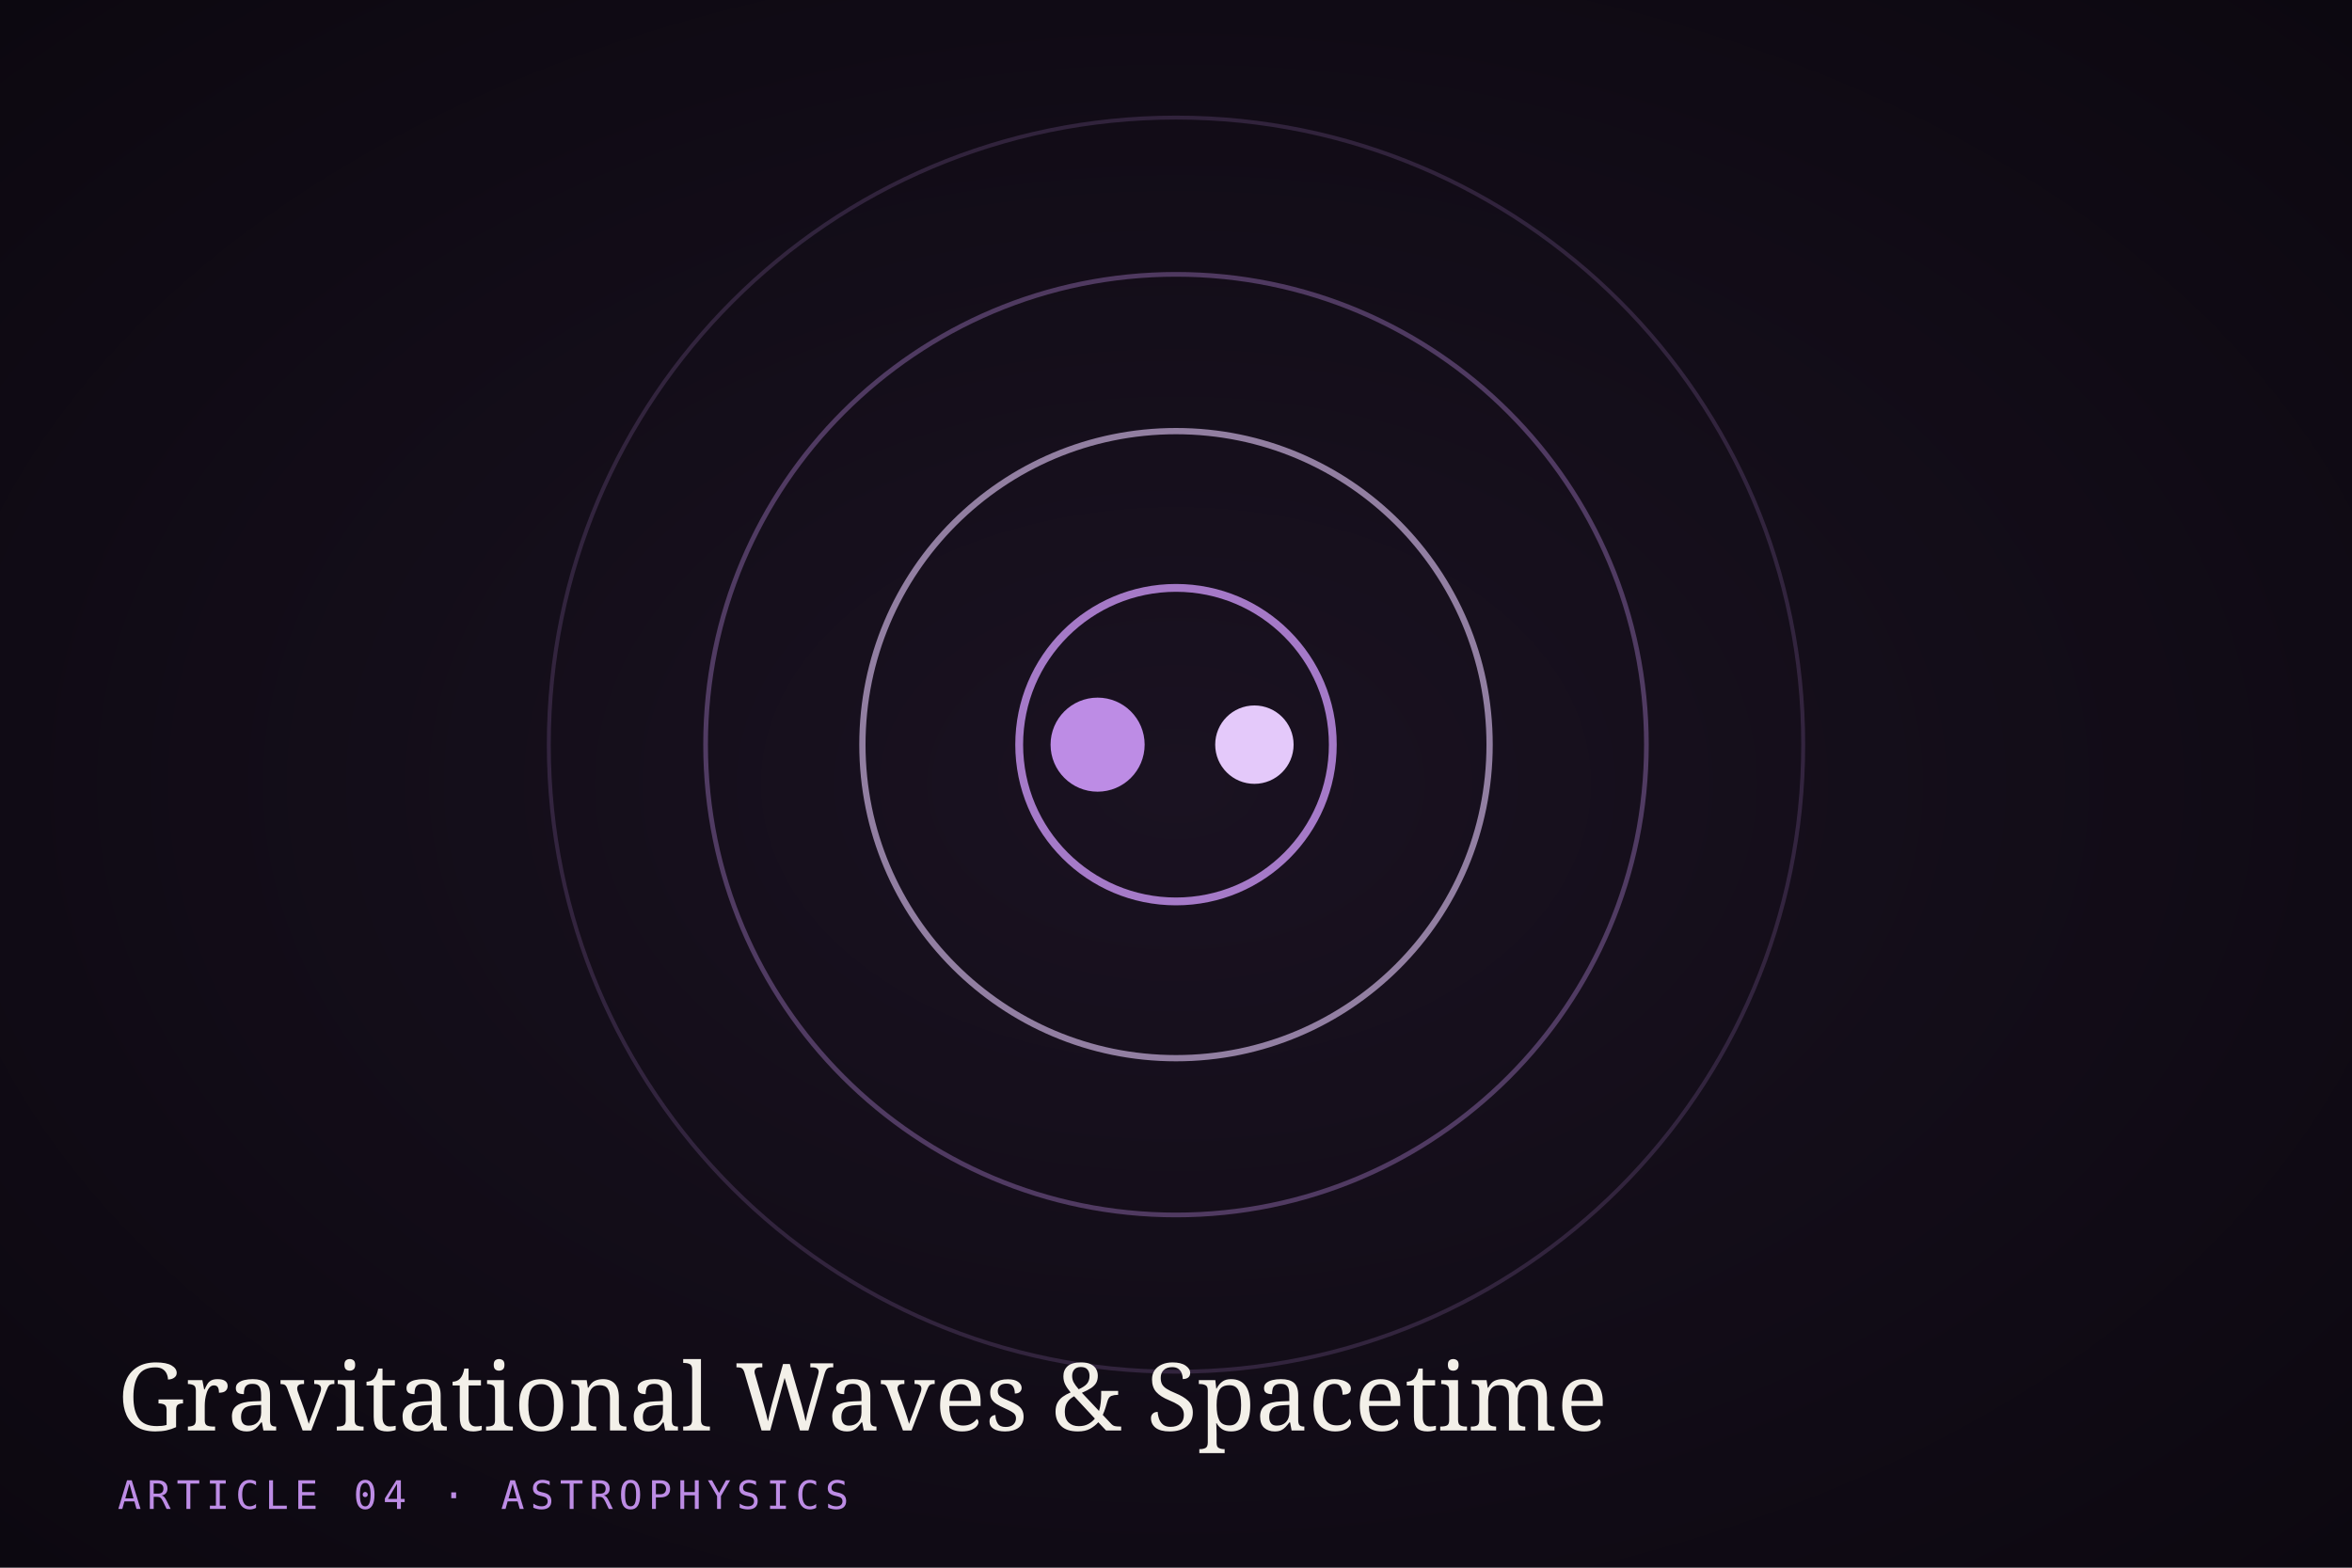
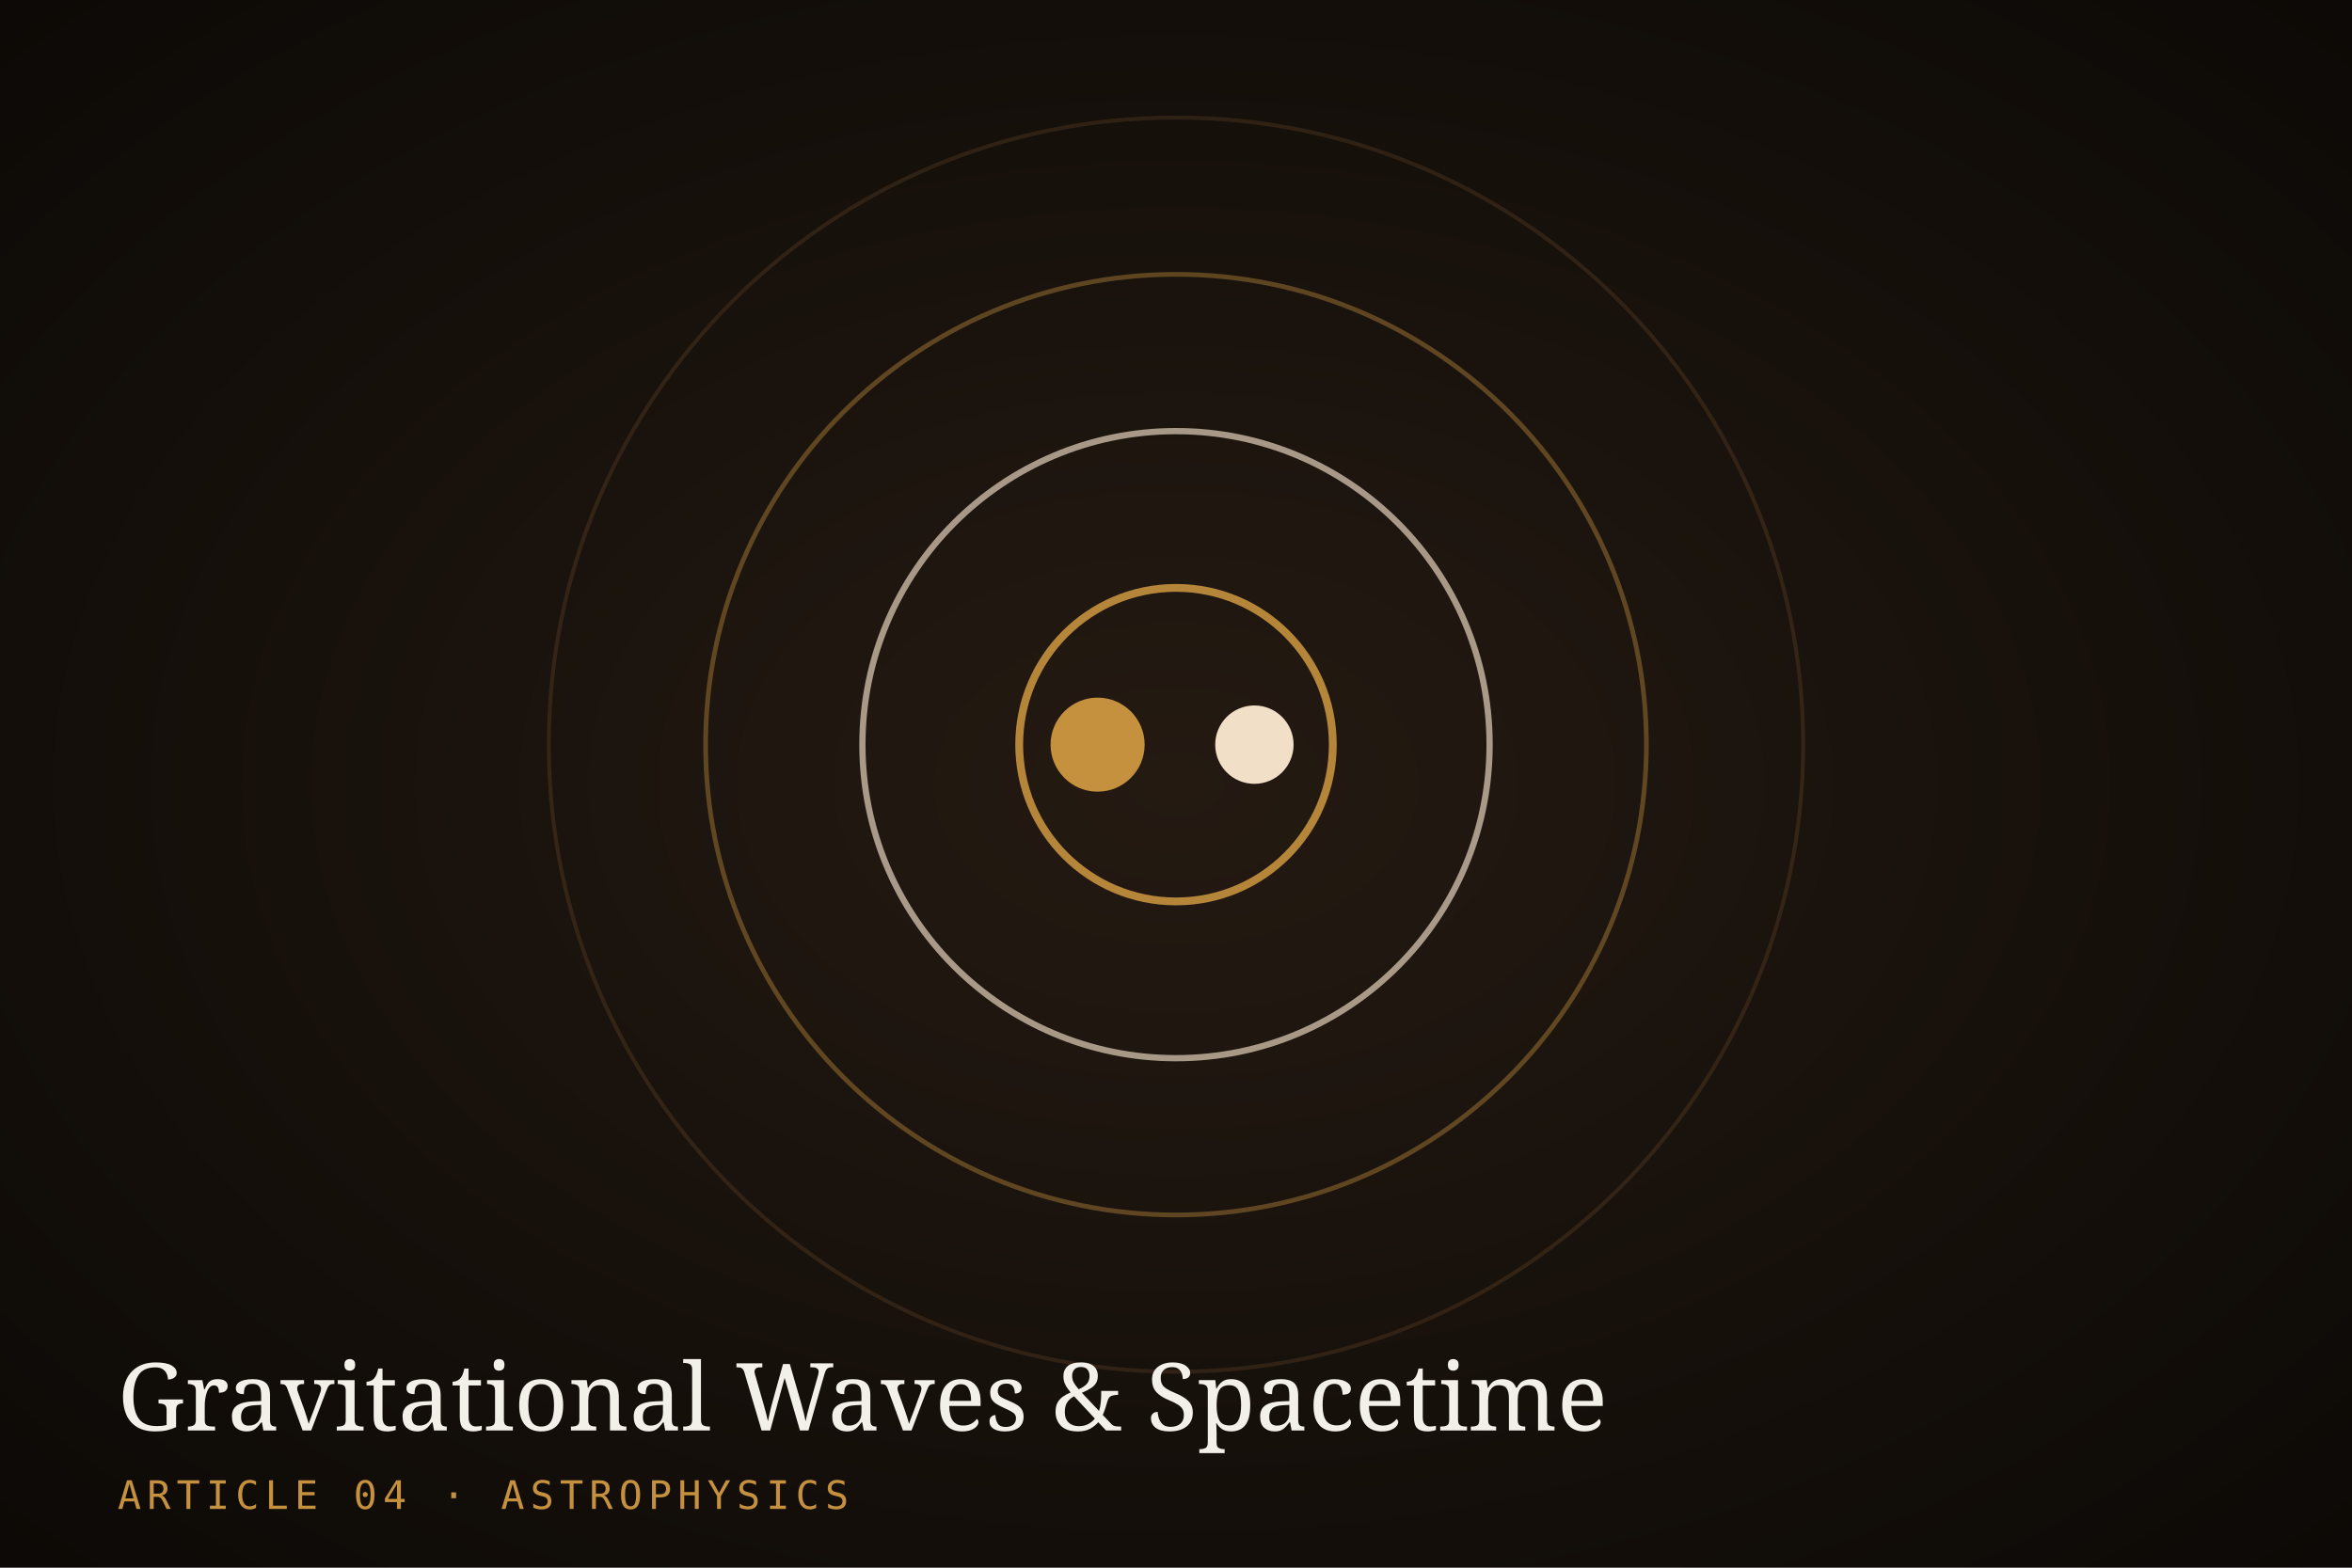
<svg xmlns="http://www.w3.org/2000/svg" viewBox="0 0 600 400" fill="none">
  <defs>
    <radialGradient id="bg4" cx="50%" cy="50%" r="70%">
-       <stop offset="0%" stop-color="#1a1221" />
-       <stop offset="100%" stop-color="#0c0810" />
+       <stop offset="0%" stop-color="#241a12" />
+       <stop offset="100%" stop-color="#0c0906" />
    </radialGradient>
  </defs>
  <rect width="600" height="400" fill="url(#bg4)" />
-   <circle cx="300" cy="190" r="160" stroke="#bd8ce5" stroke-width="1" opacity="0.18" />
-   <circle cx="300" cy="190" r="120" stroke="#bd8ce5" stroke-width="1.2" opacity="0.35" />
-   <circle cx="300" cy="190" r="80" stroke="#e4c9fa" stroke-width="1.6" opacity="0.6" />
-   <circle cx="300" cy="190" r="40" stroke="#bd8ce5" stroke-width="2" opacity="0.85" />
-   <circle cx="280" cy="190" r="12" fill="#bd8ce5" />
-   <circle cx="320" cy="190" r="10" fill="#e4c9fa" />
+   <circle cx="300" cy="190" r="160" stroke="#8c5e35" stroke-width="1" opacity="0.22" />
+   <circle cx="300" cy="190" r="120" stroke="#c5913e" stroke-width="1.2" opacity="0.4" />
+   <circle cx="300" cy="190" r="80" stroke="#f2dfc7" stroke-width="1.6" opacity="0.65" />
+   <circle cx="300" cy="190" r="40" stroke="#c5913e" stroke-width="2" opacity="0.9" />
+   <circle cx="280" cy="190" r="12" fill="#c5913e" />
+   <circle cx="320" cy="190" r="10" fill="#f2dfc7" />
  <text x="30" y="365" font-family="'Playfair Display', Georgia, serif" font-size="24" fill="#f3f0e9" font-weight="500">Gravitational Waves &amp; Spacetime</text>
-   <text x="30" y="385" font-family="'DM Mono', monospace" font-size="10" fill="#bd8ce5" letter-spacing="0.15em">ARTICLE 04 · ASTROPHYSICS</text>
+   <text x="30" y="385" font-family="'DM Mono', monospace" font-size="10" fill="#c5913e" letter-spacing="0.15em">ARTICLE 04 · ASTROPHYSICS</text>
</svg>
